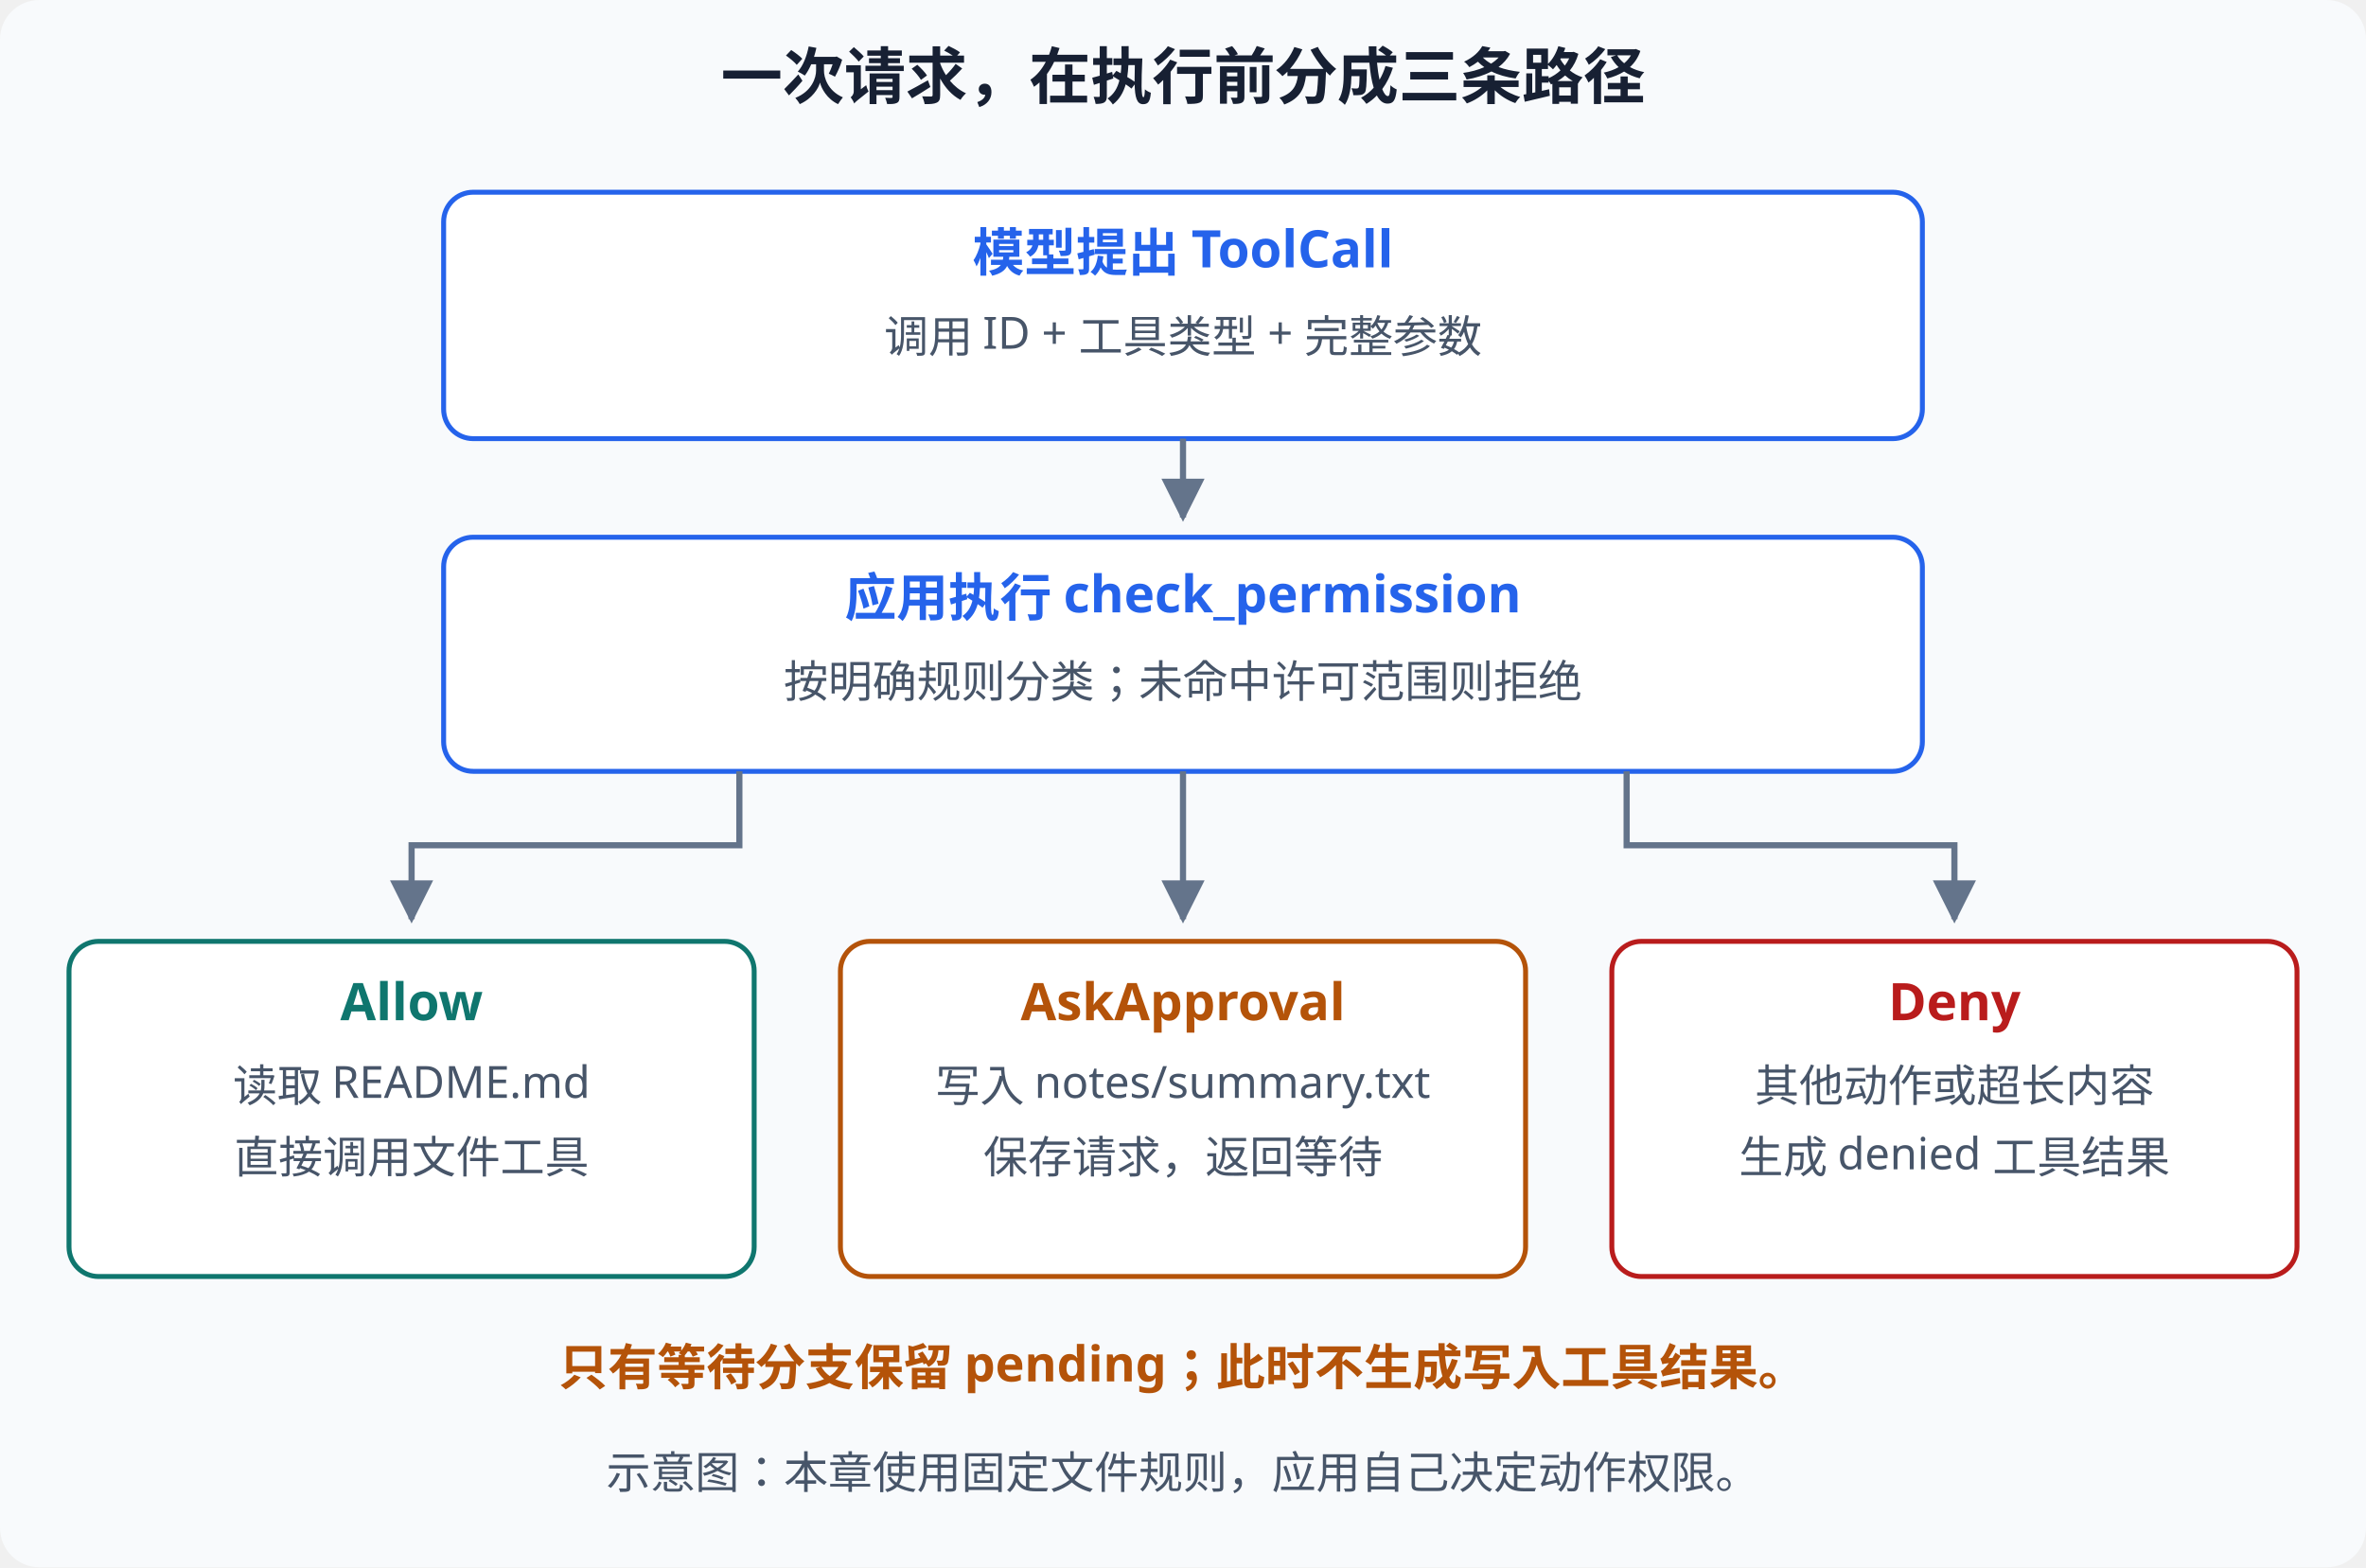
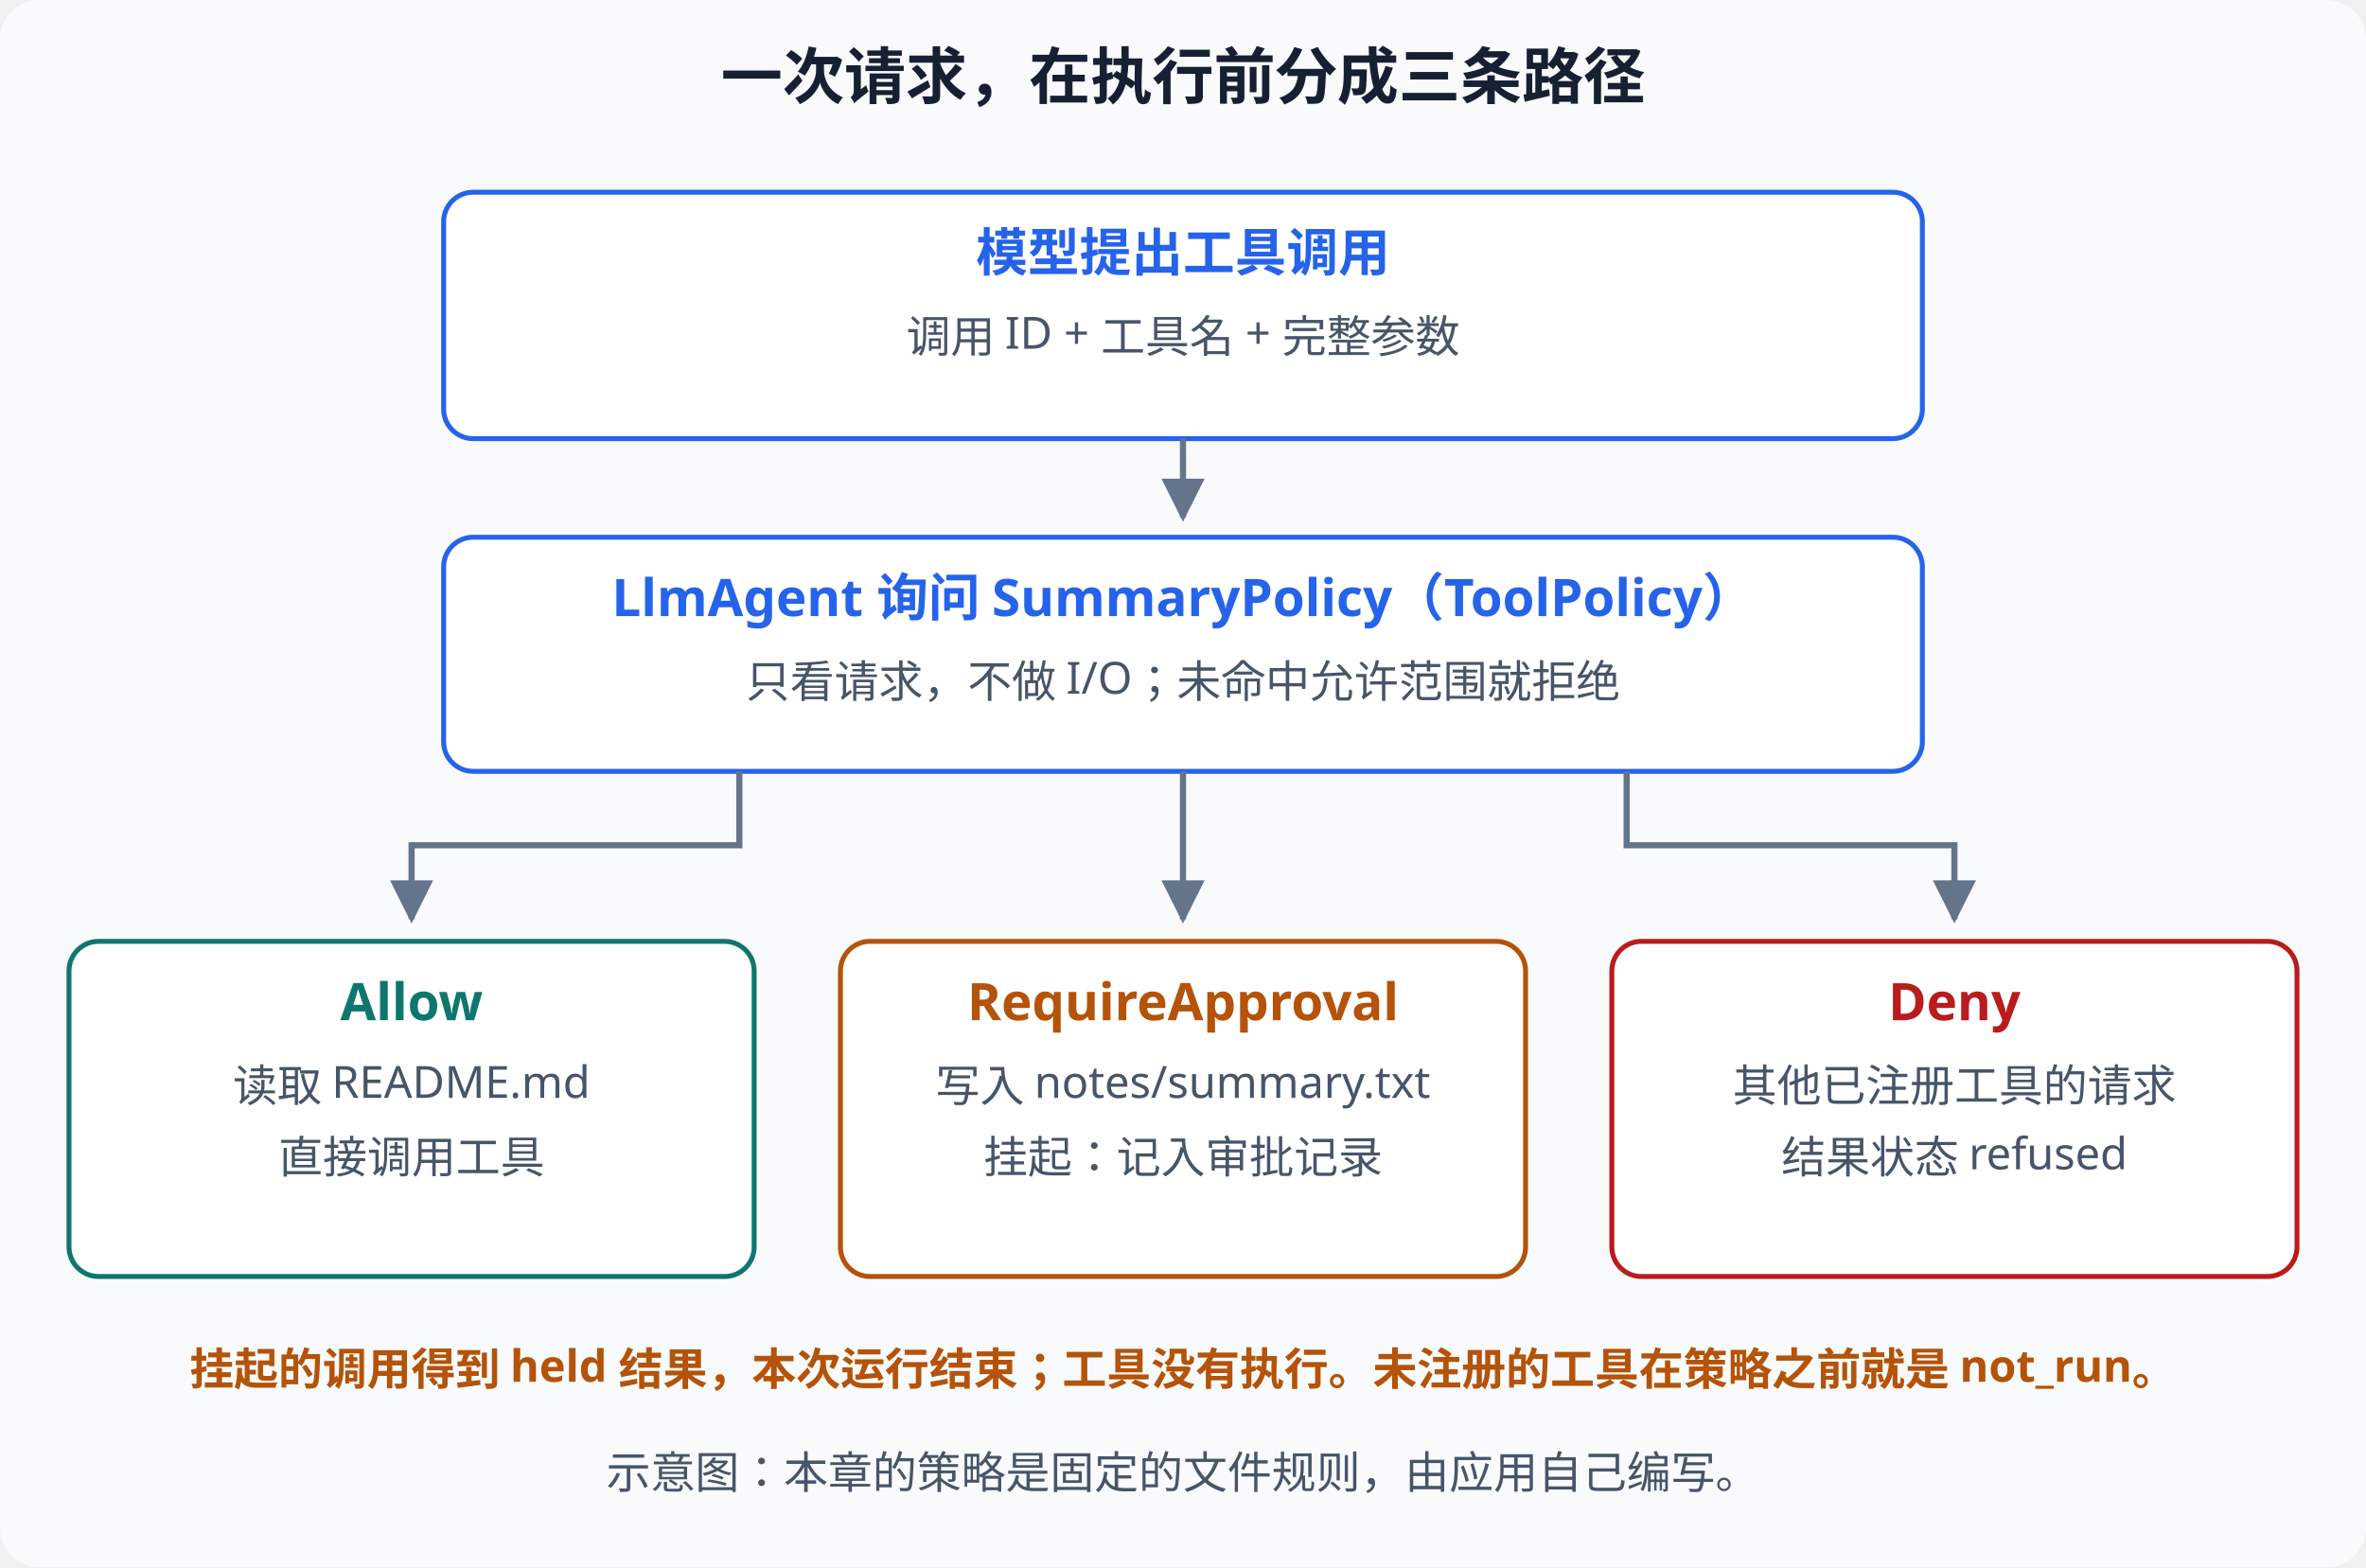
<svg xmlns="http://www.w3.org/2000/svg" width="960" height="636" viewBox="0 0 960 636" role="img" aria-labelledby="title desc">
  <defs>
    <marker id="arrow" viewBox="0 0 10 10" refX="9" refY="5" markerWidth="7" markerHeight="7" orient="auto">
      <path d="M0 0L10 5L0 10Z" fill="#64748b" />
    </marker>
  </defs>
  <rect width="960" height="636" rx="16" fill="#f8fafc" />
  <g font-family="PingFang SC, Microsoft YaHei, sans-serif">
    <text x="480" y="40" text-anchor="middle" font-size="25" fill="#172033" font-weight="700">一次请求，在执行前分成三条路径</text>
    <rect x="180" y="78" width="600" height="100" rx="12" fill="#fff" stroke="#2563eb" stroke-width="2" />
-     <text x="480.0" y="110" text-anchor="middle" font-size="21" fill="#2563eb" font-weight="700">模型提出 ToolCall</text>
-     <text x="480.0" y="143" text-anchor="middle" font-size="18" fill="#475569" font-weight="400">调用 ID + 工具类型 + 完整参数</text>
+     <text x="480.0" y="110" text-anchor="middle" font-size="21" fill="#2563eb" font-weight="700">模型提出工具调用</text>
+     <text x="480.0" y="143" text-anchor="middle" font-size="18" fill="#475569" font-weight="400">调用 ID + 工具名 + 完整参数</text>
    <path d="M480 178 V210" fill="none" stroke="#64748b" stroke-width="2.5" marker-end="url(#arrow)" />
    <rect x="180" y="218" width="600" height="95" rx="12" fill="#fff" stroke="#2563eb" stroke-width="2" />
-     <text x="480.0" y="250" text-anchor="middle" font-size="21" fill="#2563eb" font-weight="700">应用执行 check_permission</text>
-     <text x="480.0" y="283" text-anchor="middle" font-size="18" fill="#475569" font-weight="400">按明确规则分类；未命中许可范围则拒绝</text>
+     <text x="480.0" y="250" text-anchor="middle" font-size="21" fill="#2563eb" font-weight="700">LlmAgent 询问 SummaryPolicy（ToolPolicy）</text>
+     <text x="480.0" y="283" text-anchor="middle" font-size="18" fill="#475569" font-weight="400">只看请求，不做 I/O；未命中允许范围就拒绝</text>
    <path d="M300 313 V343 H167 V373" fill="none" stroke="#64748b" stroke-width="2.5" marker-end="url(#arrow)" />
    <path d="M480 313 V373" fill="none" stroke="#64748b" stroke-width="2.5" marker-end="url(#arrow)" />
    <path d="M660 313 V343 H793 V373" fill="none" stroke="#64748b" stroke-width="2.5" marker-end="url(#arrow)" />
    <rect x="28" y="382" width="278" height="136" rx="12" fill="#fff" stroke="#0f766e" stroke-width="2" />
    <text x="167.0" y="414" text-anchor="middle" font-size="21" fill="#0f766e" font-weight="700">Allow</text>
    <text x="167.0" y="447" text-anchor="middle" font-size="18" fill="#475569" font-weight="400">读取 README.md</text>
-     <text x="167.0" y="476" text-anchor="middle" font-size="18" fill="#475569" font-weight="400">直接调用文件工具</text>
+     <text x="167.0" y="476" text-anchor="middle" font-size="18" fill="#475569" font-weight="400">直接调用工具</text>
    <rect x="341" y="382" width="278" height="136" rx="12" fill="#fff" stroke="#b45309" stroke-width="2" />
-     <text x="480.0" y="414" text-anchor="middle" font-size="21" fill="#b45309" font-weight="700">AskApproval</text>
+     <text x="480.0" y="414" text-anchor="middle" font-size="21" fill="#b45309" font-weight="700">RequireApproval</text>
    <text x="480.0" y="447" text-anchor="middle" font-size="18" fill="#475569" font-weight="400">写入 notes/summary.txt</text>
-     <text x="480.0" y="476" text-anchor="middle" font-size="18" fill="#475569" font-weight="400">保存请求，返回等待</text>
+     <text x="480.0" y="476" text-anchor="middle" font-size="18" fill="#475569" font-weight="400">挂起：记入审批记录</text>
    <rect x="654" y="382" width="278" height="136" rx="12" fill="#fff" stroke="#b91c1c" stroke-width="2" />
    <text x="793.0" y="414" text-anchor="middle" font-size="21" fill="#b91c1c" font-weight="700">Deny</text>
-     <text x="793.0" y="447" text-anchor="middle" font-size="18" fill="#475569" font-weight="400">其他动作或超长内容</text>
-     <text x="793.0" y="476" text-anchor="middle" font-size="18" fill="#475569" font-weight="400">生成 denied 工具结果</text>
-     <text x="480" y="562" text-anchor="middle" font-size="20" fill="#b45309" font-weight="700">只有等待分支保留 pending；此时不生成写入工具结果。</text>
-     <text x="480" y="604" text-anchor="middle" font-size="18" fill="#475569" font-weight="400">示意图：本章使用固定文件规则，应用自己决定动作权限。</text>
+     <text x="793.0" y="447" text-anchor="middle" font-size="18" fill="#475569" font-weight="400">其他已注册工具的请求</text>
+     <text x="793.0" y="476" text-anchor="middle" font-size="18" fill="#475569" font-weight="400">结果状态 refused</text>
+     <text x="480" y="562" text-anchor="middle" font-size="18" fill="#b45309" font-weight="700">挂起的调用得到 held 结果，本次运行结束；工具没有执行。未注册的工具在策略之前就是 not_run。</text>
+     <text x="480" y="604" text-anchor="middle" font-size="18" fill="#475569" font-weight="400">示意图：本章的策略是固定的文件规则，由应用自己编写。</text>
  </g>
</svg>
